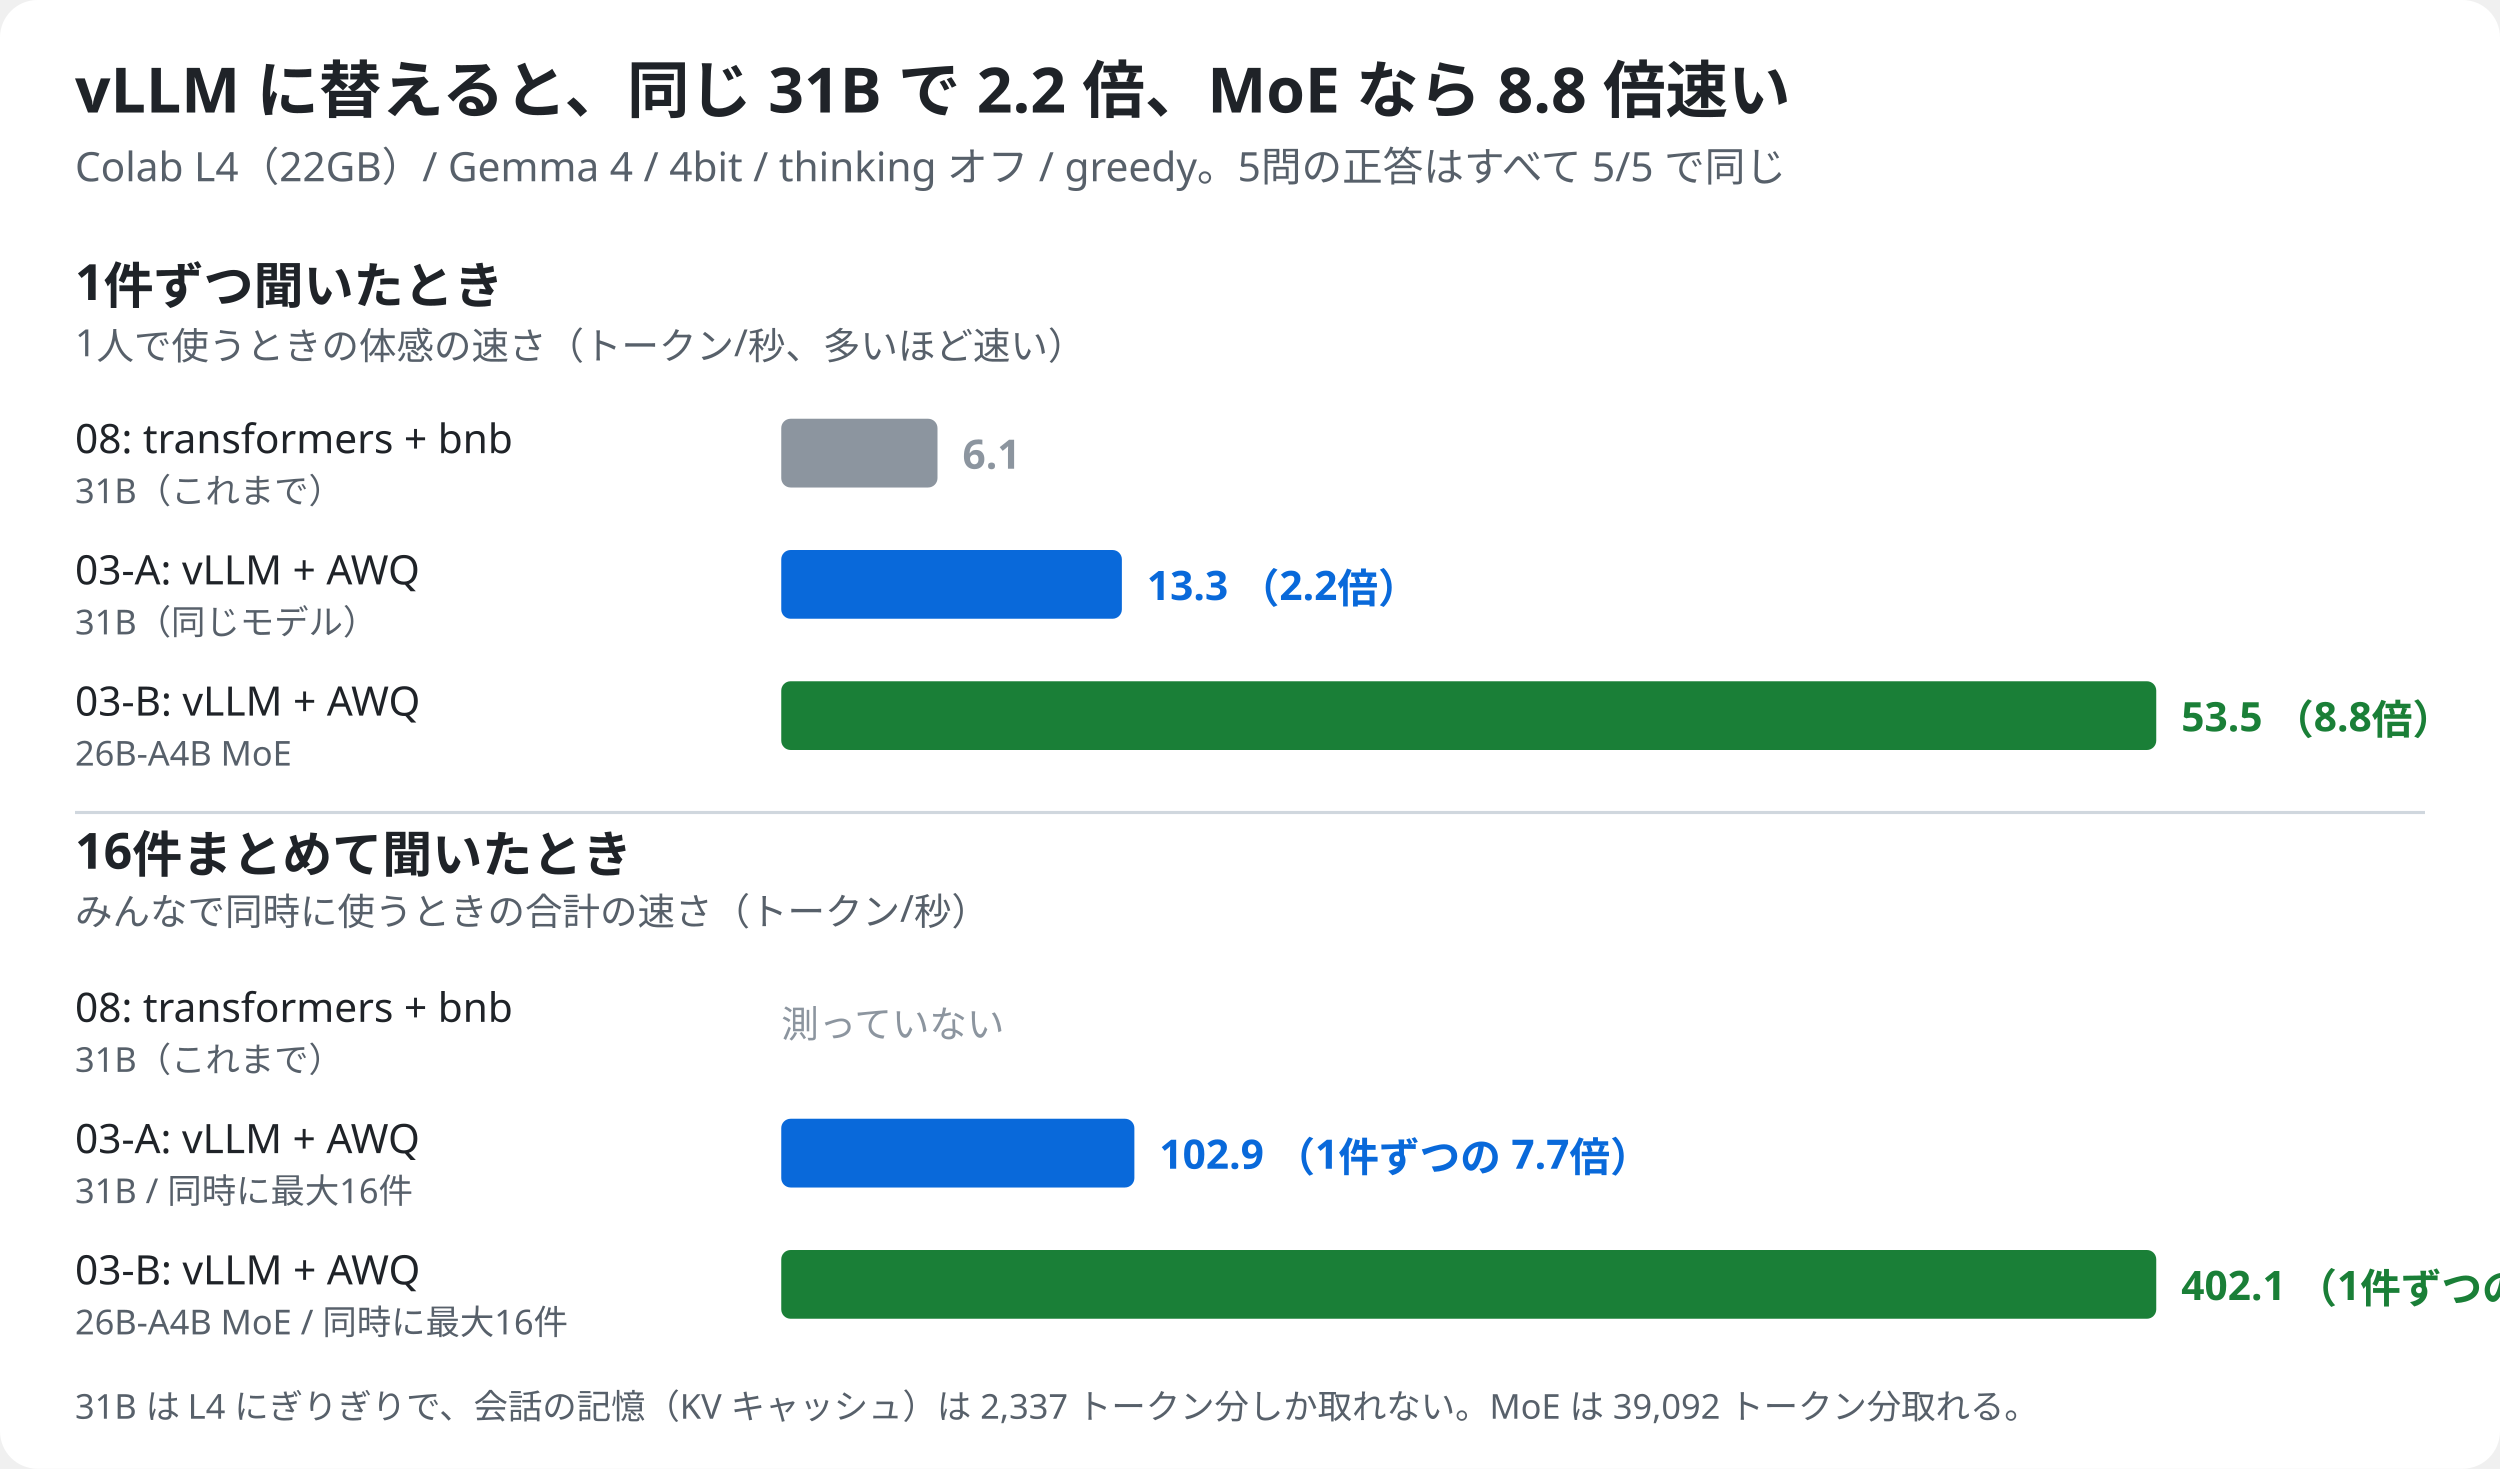
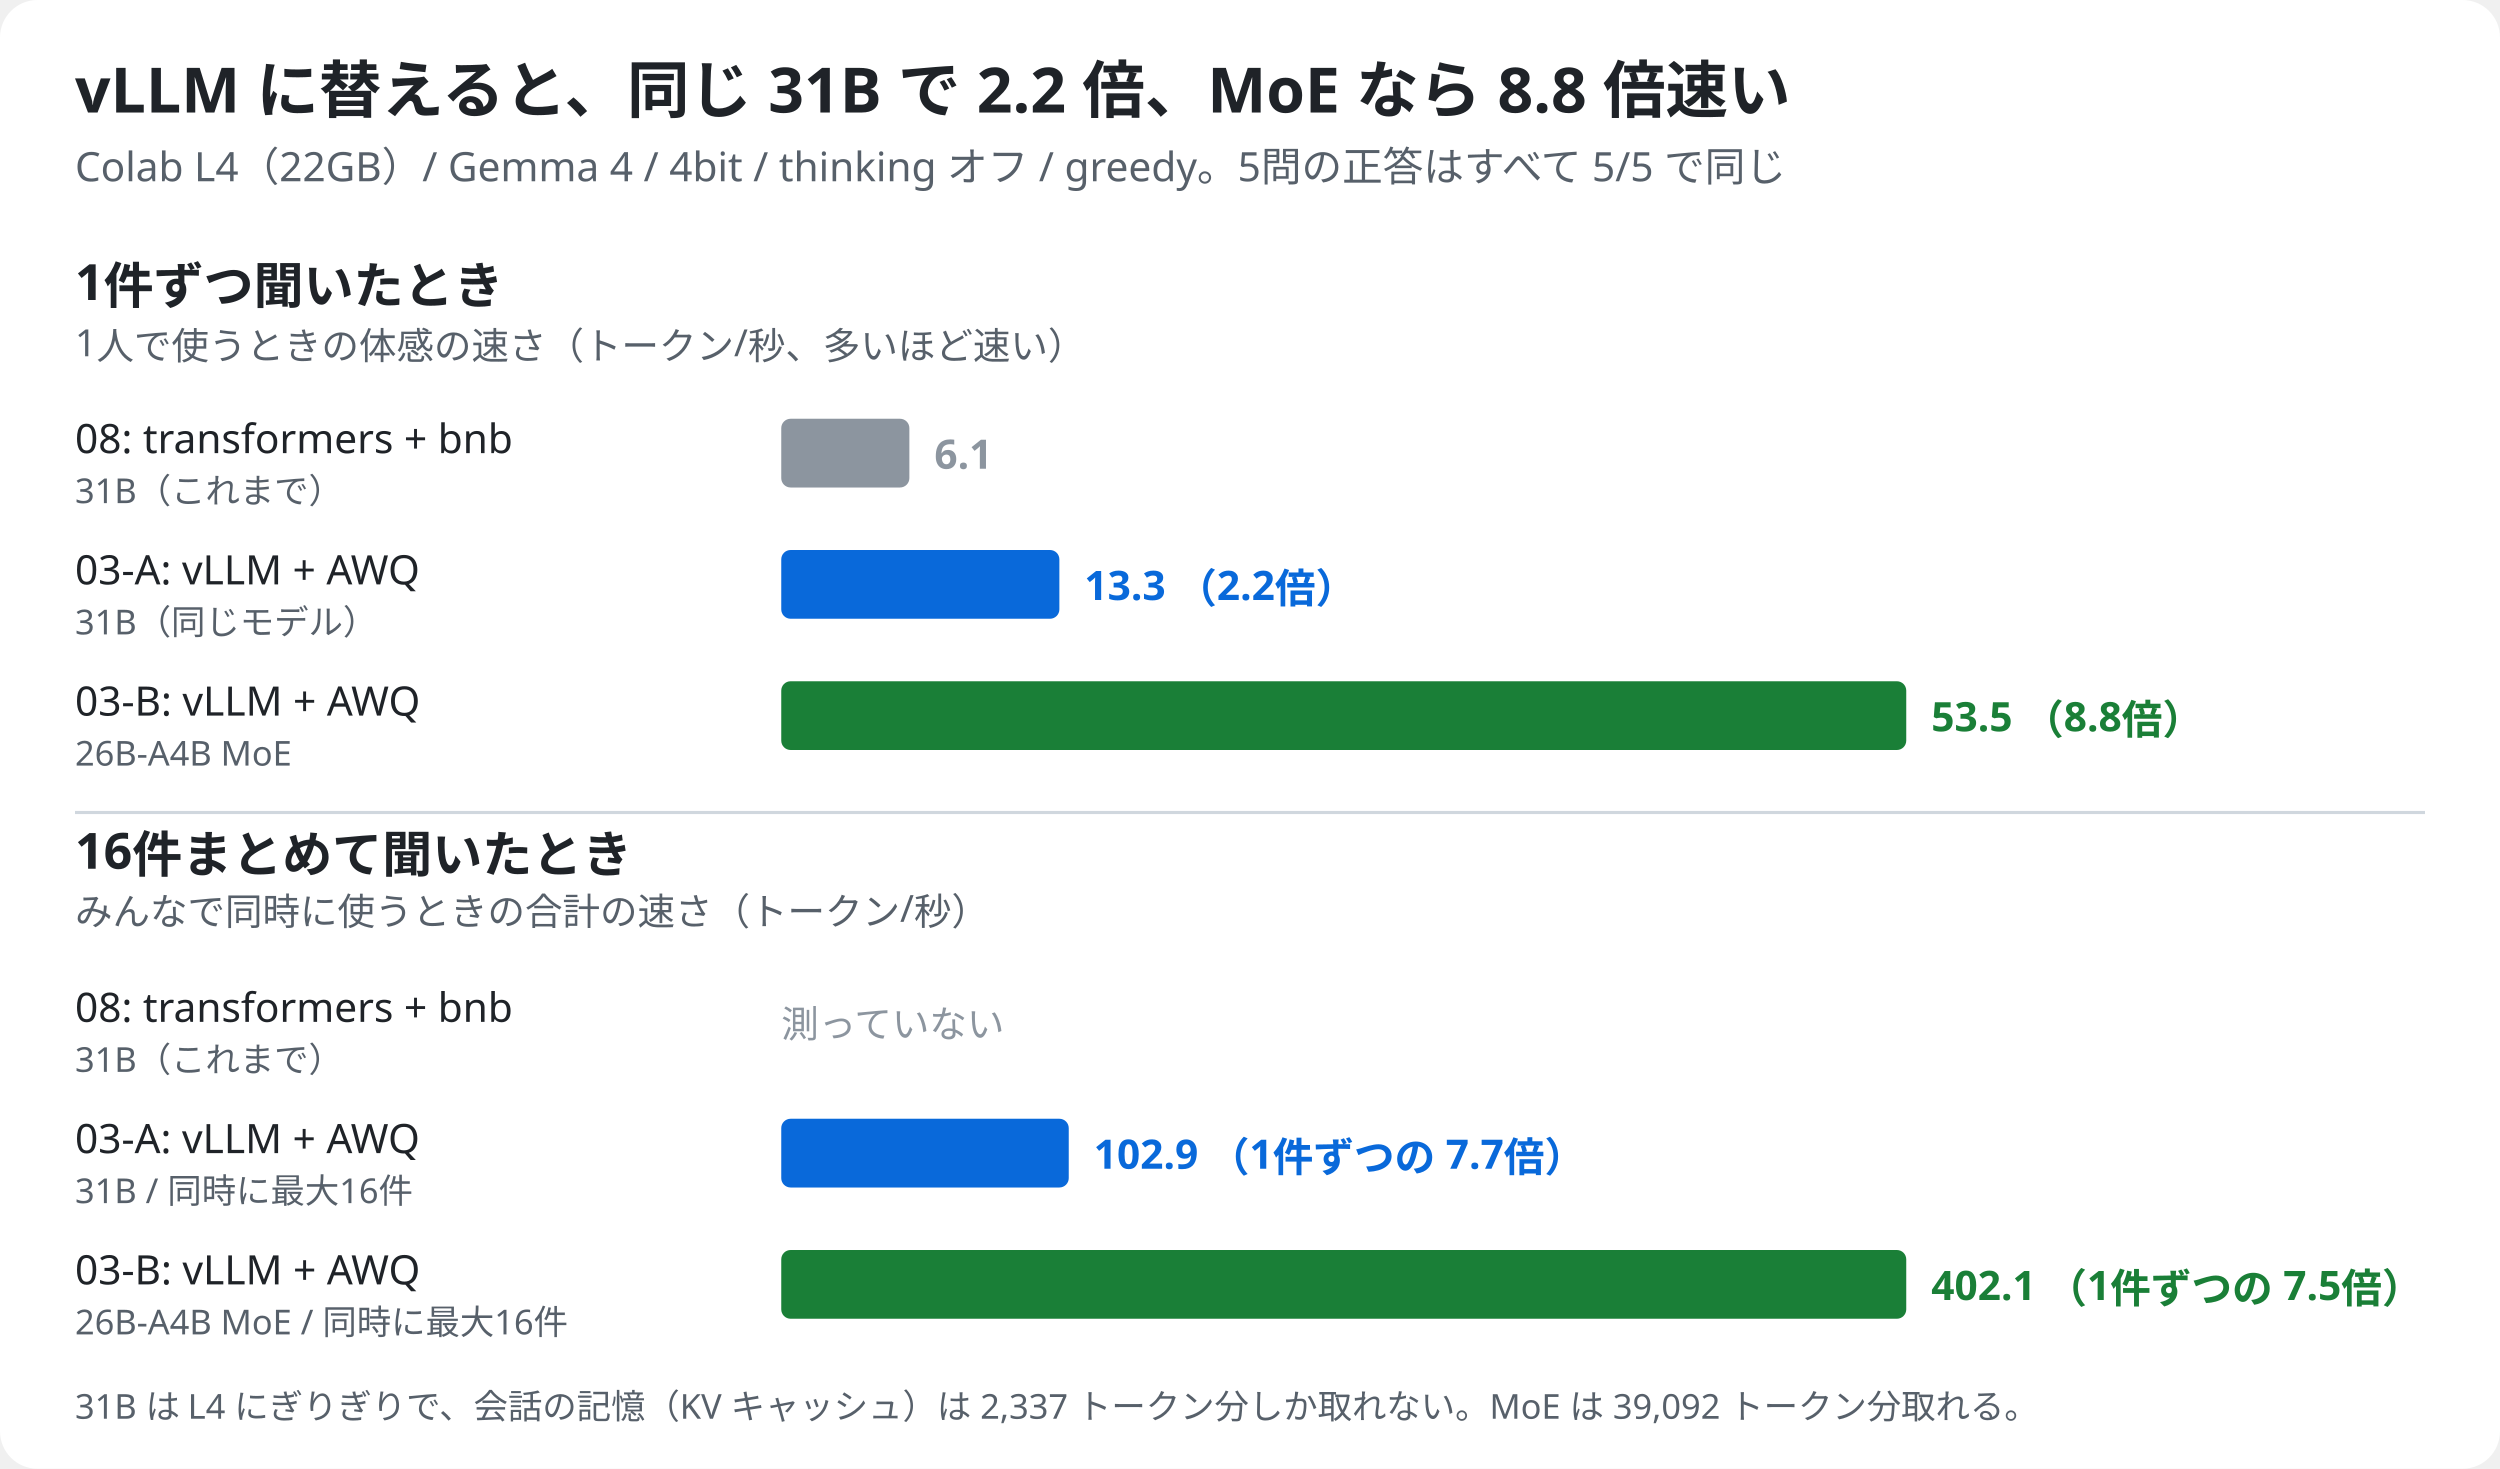
<svg xmlns="http://www.w3.org/2000/svg" viewBox="0 0 800 470" font-family="'Hiragino Sans','Noto Sans JP','Yu Gothic',Meiryo,sans-serif">
  <rect width="800" height="470" rx="12" fill="#ffffff" />
  <text x="24" y="36" font-size="20" font-weight="bold" fill="#1f2328">vLLM に替えると、同じ 31B で 2.2 倍、MoE なら 8.8 倍速い</text>
  <text x="24" y="58" font-size="13" fill="#57606a">Colab L4（22GB）/ Gemma 4 / 4bit / thinking オフ / greedy。5問の正答はすべて 5/5 で同じ</text>
  <text x="24" y="96" font-size="16" font-weight="bold" fill="#1f2328">1件ずつ聞いたとき</text>
  <text x="24" y="114" font-size="12" fill="#57606a">1人で使うときの体感の速さ（トークン/秒、多いほど速い）</text>
  <text x="24" y="145" font-size="13" fill="#1f2328">08: transformers + bnb</text>
  <text x="24" y="161" font-size="11" fill="#57606a">31B（これまで）</text>
-   <rect x="250" y="134" width="50" height="22" rx="3" fill="#8c959f" />
-   <text x="308" y="150" font-size="13" font-weight="bold" fill="#8c959f">6.1 </text>
+   <rect x="250" y="134" width="41" height="22" rx="3" fill="#8c959f" />
+   <text x="299" y="150" font-size="13" font-weight="bold" fill="#8c959f">6.1 </text>
  <text x="24" y="187" font-size="13" fill="#1f2328">03-A: vLLM + AWQ</text>
  <text x="24" y="203" font-size="11" fill="#57606a">31B（同じモデル）</text>
-   <rect x="250" y="176" width="109" height="22" rx="3" fill="#0969da" />
-   <text x="367" y="192" font-size="13" font-weight="bold" fill="#0969da">13.3 （2.2倍）</text>
+   <rect x="250" y="176" width="89" height="22" rx="3" fill="#0969da" />
+   <text x="347" y="192" font-size="13" font-weight="bold" fill="#0969da">13.3 （2.2倍）</text>
  <text x="24" y="229" font-size="13" fill="#1f2328">03-B: vLLM + AWQ</text>
  <text x="24" y="245" font-size="11" fill="#57606a">26B-A4B MoE</text>
-   <rect x="250" y="218" width="440" height="22" rx="3" fill="#1a7f37" />
-   <text x="698" y="234" font-size="13" font-weight="bold" fill="#1a7f37">53.5 （8.8倍）</text>
+   <rect x="250" y="218" width="360" height="22" rx="3" fill="#1a7f37" />
+   <text x="618" y="234" font-size="13" font-weight="bold" fill="#1a7f37">53.5 （8.8倍）</text>
  <line x1="24" y1="260" x2="776" y2="260" stroke="#d0d7de" />
  <text x="24" y="278" font-size="16" font-weight="bold" fill="#1f2328">16件まとめて聞いたとき</text>
  <text x="24" y="296" font-size="12" fill="#57606a">みんなで同時に使うときの合計の速さ（トークン/秒）</text>
  <text x="24" y="327" font-size="13" fill="#1f2328">08: transformers + bnb</text>
  <text x="24" y="343" font-size="11" fill="#57606a">31B（これまで）</text>
  <text x="250" y="332" font-size="12" fill="#8c959f">測っていない</text>
  <text x="24" y="369" font-size="13" fill="#1f2328">03-A: vLLM + AWQ</text>
  <text x="24" y="385" font-size="11" fill="#57606a">31B / 同時に最大16件</text>
-   <rect x="250" y="358" width="113" height="22" rx="3" fill="#0969da" />
-   <text x="371" y="374" font-size="13" font-weight="bold" fill="#0969da">102.9 （1件ずつの 7.7倍）</text>
+   <rect x="250" y="358" width="92" height="22" rx="3" fill="#0969da" />
+   <text x="350" y="374" font-size="13" font-weight="bold" fill="#0969da">102.9 （1件ずつの 7.7倍）</text>
  <text x="24" y="411" font-size="13" fill="#1f2328">03-B: vLLM + AWQ</text>
  <text x="24" y="427" font-size="11" fill="#57606a">26B-A4B MoE / 同時に最大16件</text>
-   <rect x="250" y="400" width="440" height="22" rx="3" fill="#1a7f37" />
-   <text x="698" y="416" font-size="13" font-weight="bold" fill="#1a7f37">402.1 （1件ずつの 7.5倍）</text>
+   <rect x="250" y="400" width="360" height="22" rx="3" fill="#1a7f37" />
+   <text x="618" y="416" font-size="13" font-weight="bold" fill="#1a7f37">402.1 （1件ずつの 7.5倍）</text>
  <text x="24" y="454" font-size="11" fill="#57606a">31B は L4 にぎりぎりで、会話の記憶（KV キャッシュ）は 2,337 トークン分しか取れない。MoE は 39,092 トークン分取れる。</text>
</svg>
